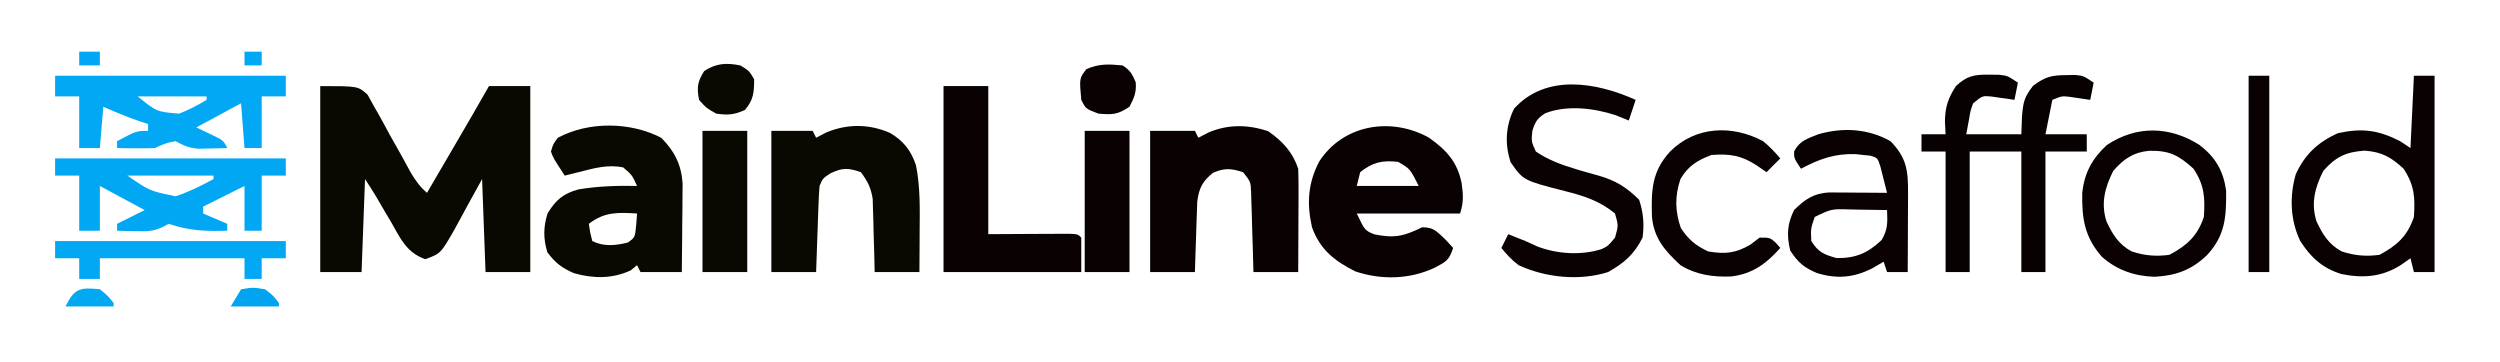
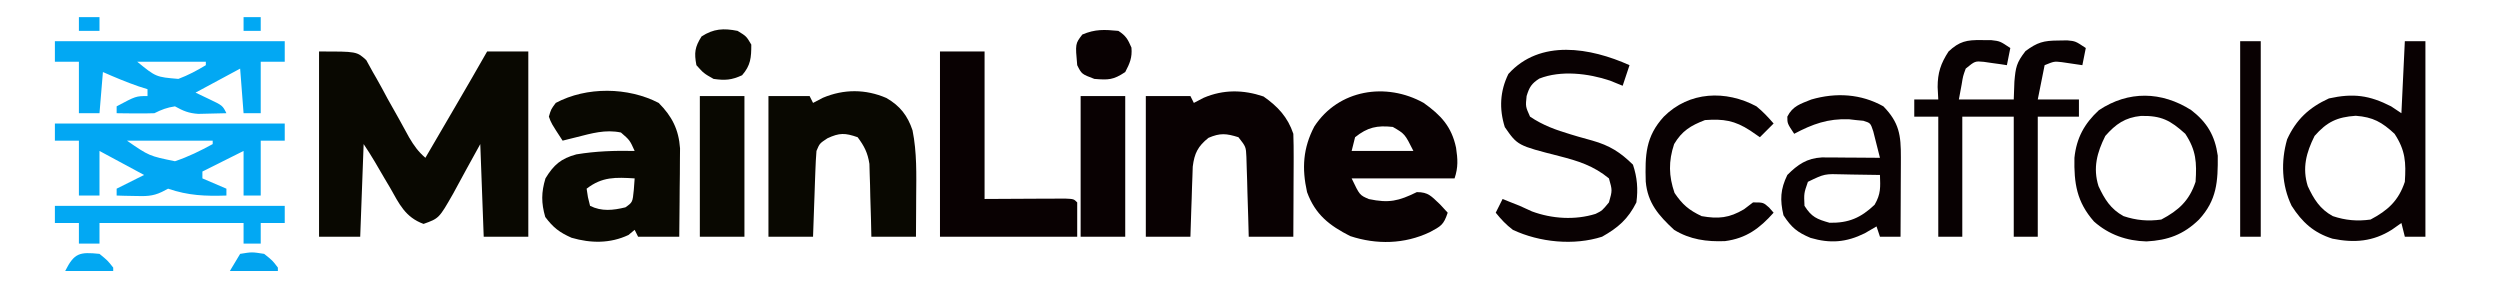
- <svg xmlns="http://www.w3.org/2000/svg" version="1.1" width="726" height="105">
+ <svg xmlns="http://www.w3.org/2000/svg" version="1.1" width="878" height="100" viewBox="0 10 726 83" preserveAspectRatio="xMinYMid meet">
  <path d="M0 0 C11 0 11 0 13.762 2.523 C14.397 3.677 15.033 4.831 15.688 6.02 C16.042 6.634 16.397 7.248 16.762 7.881 C17.882 9.839 18.941 11.822 20 13.812 C21.1 15.784 22.211 17.748 23.323 19.712 C24.325 21.494 25.3 23.291 26.273 25.089 C27.702 27.497 28.903 29.19 31 31 C33.251 27.146 35.5 23.292 37.75 19.438 C38.384 18.351 39.018 17.265 39.672 16.146 C42.805 10.778 45.929 5.405 49 0 C52.96 0 56.92 0 61 0 C61 17.82 61 35.64 61 54 C56.71 54 52.42 54 48 54 C47.67 45.09 47.34 36.18 47 27 C43.008 34.224 43.008 34.224 39.074 41.48 C34.978 48.649 34.978 48.649 30.461 50.27 C25.124 48.312 23.404 44.493 20.688 39.688 C20.163 38.806 19.639 37.925 19.1 37.018 C18.127 35.38 17.165 33.736 16.218 32.085 C15.206 30.353 14.113 28.669 13 27 C12.67 35.91 12.34 44.82 12 54 C8.04 54 4.08 54 0 54 C0 36.18 0 18.36 0 0 Z " fill="#090801" transform="translate(93,25)" />
  <path d="M0 0 C5.029 3.578 8.135 6.901 9.434 13.055 C9.932 16.417 10.084 18.748 9 22 C-0.9 22 -10.8 22 -21 22 C-18.671 26.881 -18.671 26.881 -15.984 28.031 C-10.11 29.264 -7.344 28.62 -2 26 C1.396 26 2.197 27.184 4.75 29.562 C5.864 30.769 5.864 30.769 7 32 C5.794 35.618 5.024 35.929 1.75 37.688 C-5.586 41.166 -13.725 41.364 -21.438 38.812 C-27.457 35.75 -31.6 32.568 -34 26 C-35.545 19.074 -35.191 13.176 -31.879 6.863 C-24.844 -3.919 -10.957 -6.111 0 0 Z M-20 10 C-20.33 11.32 -20.66 12.64 -21 14 C-15.06 14 -9.12 14 -3 14 C-5.501 9.024 -5.501 9.024 -9 7 C-13.595 6.501 -16.368 7.094 -20 10 Z " fill="#090102" transform="translate(415,40)" />
  <path d="M0 0 C3.872 3.872 5.842 7.754 6.227 13.23 C6.217 14.418 6.206 15.607 6.195 16.832 C6.189 18.124 6.182 19.417 6.176 20.748 C6.159 22.103 6.142 23.458 6.125 24.812 C6.115 26.187 6.106 27.561 6.098 28.936 C6.074 32.291 6.041 35.645 6 39 C2.04 39 -1.92 39 -6 39 C-6.33 38.34 -6.66 37.68 -7 37 C-7.598 37.495 -8.196 37.99 -8.812 38.5 C-14.128 41.001 -19.757 40.94 -25.387 39.309 C-28.896 37.758 -30.739 36.349 -33.062 33.25 C-34.244 29.155 -34.235 26.074 -33 22 C-30.58 18.024 -28.478 16.221 -24 15 C-18.296 14.049 -12.774 13.88 -7 14 C-8.421 10.857 -8.421 10.857 -11 8.625 C-15.56 7.675 -19.542 8.876 -24 10 C-24.762 10.189 -25.524 10.379 -26.309 10.574 C-26.867 10.715 -27.425 10.855 -28 11 C-31.32 5.922 -31.32 5.922 -32 4 C-31.391 1.875 -31.391 1.875 -30 0 C-21.001 -4.804 -8.922 -4.62 0 0 Z M-21 25 C-20.656 27.473 -20.656 27.473 -20 30 C-16.629 31.686 -13.286 31.313 -9.688 30.438 C-7.605 28.962 -7.605 28.962 -7.25 25.375 C-7.168 24.261 -7.085 23.148 -7 22 C-12.504 21.676 -16.437 21.467 -21 25 Z " fill="#090801" transform="translate(192,40)" />
  <path d="M0 0 C4.126 2.879 7.065 6.009 8.688 10.875 C8.771 13.159 8.795 15.445 8.785 17.73 C8.784 18.392 8.782 19.054 8.781 19.735 C8.775 21.844 8.763 23.953 8.75 26.062 C8.745 27.494 8.74 28.926 8.736 30.357 C8.726 33.863 8.707 37.369 8.688 40.875 C4.397 40.875 0.107 40.875 -4.312 40.875 C-4.361 39.033 -4.41 37.191 -4.461 35.293 C-4.536 32.883 -4.612 30.473 -4.688 28.062 C-4.718 26.848 -4.749 25.633 -4.781 24.381 C-4.82 23.217 -4.859 22.054 -4.898 20.855 C-4.93 19.782 -4.961 18.708 -4.994 17.602 C-5.128 14.659 -5.128 14.659 -7.312 11.875 C-10.853 10.773 -12.631 10.581 -16.062 12.062 C-19.123 14.528 -20.146 16.536 -20.631 20.44 C-20.663 21.383 -20.694 22.326 -20.727 23.297 C-20.785 24.834 -20.785 24.834 -20.844 26.402 C-20.89 27.998 -20.89 27.998 -20.938 29.625 C-20.996 31.243 -20.996 31.243 -21.055 32.895 C-21.149 35.554 -21.232 38.215 -21.312 40.875 C-25.602 40.875 -29.892 40.875 -34.312 40.875 C-34.312 27.345 -34.312 13.815 -34.312 -0.125 C-30.023 -0.125 -25.733 -0.125 -21.312 -0.125 C-20.983 0.535 -20.652 1.195 -20.312 1.875 C-19.364 1.38 -18.415 0.885 -17.438 0.375 C-11.686 -2.075 -5.871 -1.994 0 0 Z " fill="#090102" transform="translate(368.3125,38.125)" />
  <path d="M0 0 C3.955 2.269 6.187 5.122 7.625 9.438 C8.921 15.884 8.738 22.322 8.688 28.875 C8.683 29.988 8.678 31.101 8.674 32.248 C8.662 34.978 8.644 37.708 8.625 40.438 C4.335 40.438 0.045 40.438 -4.375 40.438 C-4.412 38.763 -4.45 37.089 -4.488 35.363 C-4.554 33.159 -4.62 30.954 -4.688 28.75 C-4.71 27.647 -4.733 26.544 -4.756 25.408 C-4.791 24.342 -4.827 23.275 -4.863 22.176 C-4.889 21.196 -4.916 20.217 -4.943 19.208 C-5.447 15.973 -6.421 14.051 -8.375 11.438 C-12.037 10.164 -13.657 10.103 -17.188 11.75 C-19.464 13.253 -19.464 13.253 -20.375 15.438 C-20.528 17.322 -20.625 19.212 -20.691 21.102 C-20.733 22.223 -20.775 23.345 -20.818 24.5 C-20.877 26.263 -20.877 26.263 -20.938 28.062 C-20.981 29.246 -21.024 30.429 -21.068 31.648 C-21.175 34.578 -21.275 37.508 -21.375 40.438 C-25.665 40.438 -29.955 40.438 -34.375 40.438 C-34.375 26.907 -34.375 13.377 -34.375 -0.562 C-30.415 -0.562 -26.455 -0.562 -22.375 -0.562 C-22.045 0.098 -21.715 0.757 -21.375 1.438 C-20.426 0.943 -19.477 0.448 -18.5 -0.062 C-12.421 -2.629 -6.066 -2.621 0 0 Z " fill="#090801" transform="translate(258.375,38.5625)" />
  <path d="M0 0 C1.425 0.006 1.425 0.006 2.879 0.012 C5.438 0.312 5.438 0.312 8.438 2.312 C8.107 3.962 7.777 5.612 7.438 7.312 C6.515 7.169 6.515 7.169 5.574 7.023 C4.362 6.857 4.362 6.857 3.125 6.688 C2.324 6.571 1.524 6.455 0.699 6.336 C-1.85 6.097 -1.85 6.097 -4.562 8.312 C-5.357 10.498 -5.357 10.498 -5.75 12.938 C-6.018 14.381 -6.286 15.825 -6.562 17.312 C-1.282 17.312 3.998 17.312 9.438 17.312 C9.53 14.745 9.53 14.745 9.625 12.125 C9.991 7.94 10.215 6.598 12.875 3.188 C16.362 0.636 18.106 0.156 22.375 0.125 C23.25 0.111 24.126 0.097 25.027 0.082 C27.438 0.312 27.438 0.312 30.438 2.312 C30.108 3.962 29.777 5.612 29.438 7.312 C27.452 7.02 25.466 6.727 23.48 6.434 C21.235 6.173 21.235 6.173 18.438 7.312 C17.777 10.613 17.117 13.912 16.438 17.312 C20.398 17.312 24.358 17.312 28.438 17.312 C28.438 18.962 28.438 20.613 28.438 22.312 C24.477 22.312 20.517 22.312 16.438 22.312 C16.438 33.862 16.438 45.413 16.438 57.312 C14.127 57.312 11.818 57.312 9.438 57.312 C9.438 45.763 9.438 34.212 9.438 22.312 C4.487 22.312 -0.463 22.312 -5.562 22.312 C-5.562 33.862 -5.562 45.413 -5.562 57.312 C-7.872 57.312 -10.182 57.312 -12.562 57.312 C-12.562 45.763 -12.562 34.212 -12.562 22.312 C-14.873 22.312 -17.183 22.312 -19.562 22.312 C-19.562 20.663 -19.562 19.012 -19.562 17.312 C-17.253 17.312 -14.943 17.312 -12.562 17.312 C-12.655 15.518 -12.655 15.518 -12.75 13.688 C-12.743 9.54 -11.859 6.839 -9.562 3.312 C-6.416 0.368 -4.266 -0.075 0 0 Z " fill="#080102" transform="translate(577.5625,21.6875)" />
  <path d="M0 0 C4.29 0 8.58 0 13 0 C13 14.19 13 28.38 13 43 C21.512 42.96 21.512 42.96 30.023 42.91 C31.603 42.906 31.603 42.906 33.215 42.902 C34.841 42.894 34.841 42.894 36.5 42.886 C39 43 39 43 40 44 C40 47.3 40 50.6 40 54 C26.8 54 13.6 54 0 54 C0 36.18 0 18.36 0 0 Z " fill="#090102" transform="translate(274,25)" />
  <path d="M0 0 C1.98 0 3.96 0 6 0 C6 18.81 6 37.62 6 57 C4.02 57 2.04 57 0 57 C-0.495 55.02 -0.495 55.02 -1 53 C-1.907 53.639 -2.815 54.279 -3.75 54.938 C-9.246 58.425 -14.711 58.875 -21.086 57.574 C-26.556 55.866 -29.925 52.799 -33 48 C-35.91 41.97 -36.168 35.047 -34.312 28.617 C-31.682 22.852 -27.918 19.332 -22.125 16.688 C-15.02 15.124 -10.352 15.762 -4 19 C-2.515 19.99 -2.515 19.99 -1 21 C-0.67 14.07 -0.34 7.14 0 0 Z M-26.312 27.625 C-28.734 32.469 -29.949 36.945 -28.301 42.25 C-26.535 46.047 -24.764 48.936 -21 51 C-17.274 52.242 -13.87 52.535 -10 52 C-4.898 49.305 -1.826 46.479 0 41 C0.368 35.381 0.192 31.843 -3 27 C-6.68 23.596 -9.265 22.131 -14.312 21.75 C-19.748 22.119 -22.708 23.533 -26.312 27.625 Z " fill="#090102" transform="translate(701,22)" />
  <path d="M0 0 C22.11 0 44.22 0 67 0 C67 1.98 67 3.96 67 6 C64.69 6 62.38 6 60 6 C60 10.95 60 15.9 60 21 C58.35 21 56.7 21 55 21 C54.67 16.71 54.34 12.42 54 8 C49.71 10.31 45.42 12.62 41 15 C42.299 15.619 43.599 16.238 44.938 16.875 C48.875 18.75 48.875 18.75 50 21 C48.25 21.054 46.5 21.093 44.75 21.125 C43.775 21.148 42.801 21.171 41.797 21.195 C38.951 20.997 37.459 20.349 35 19 C32.692 19.339 31.085 19.958 29 21 C27.126 21.07 25.25 21.084 23.375 21.062 C22.372 21.053 21.369 21.044 20.336 21.035 C19.565 21.024 18.794 21.012 18 21 C18 20.34 18 19.68 18 19 C23.625 16 23.625 16 27 16 C27 15.34 27 14.68 27 14 C26.154 13.732 25.309 13.464 24.438 13.188 C20.861 11.952 17.461 10.523 14 9 C13.67 12.96 13.34 16.92 13 21 C11.02 21 9.04 21 7 21 C7 16.05 7 11.1 7 6 C4.69 6 2.38 6 0 6 C0 4.02 0 2.04 0 0 Z M24 6 C29.473 10.454 29.473 10.454 36 11 C38.837 9.93 41.409 8.568 44 7 C44 6.67 44 6.34 44 6 C37.4 6 30.8 6 24 6 Z " fill="#02A8F3" transform="translate(16,22)" />
  <path d="M0 0 C22.11 0 44.22 0 67 0 C67 1.65 67 3.3 67 5 C64.69 5 62.38 5 60 5 C60 10.28 60 15.56 60 21 C58.35 21 56.7 21 55 21 C55 16.71 55 12.42 55 8 C51.04 9.98 47.08 11.96 43 14 C43 14.66 43 15.32 43 16 C45.31 16.99 47.62 17.98 50 19 C50 19.66 50 20.32 50 21 C43.795 21.199 38.912 21.019 33 19 C32.406 19.309 31.811 19.619 31.199 19.938 C28.409 21.285 26.332 21.198 23.25 21.125 C22.265 21.107 21.28 21.089 20.266 21.07 C19.518 21.047 18.77 21.024 18 21 C18 20.34 18 19.68 18 19 C20.64 17.68 23.28 16.36 26 15 C21.71 12.69 17.42 10.38 13 8 C13 12.29 13 16.58 13 21 C11.02 21 9.04 21 7 21 C7 15.72 7 10.44 7 5 C4.69 5 2.38 5 0 5 C0 3.35 0 1.7 0 0 Z M21 5 C27.489 9.468 27.489 9.468 35 11 C38.881 9.706 42.414 7.957 46 6 C46 5.67 46 5.34 46 5 C37.75 5 29.5 5 21 5 Z " fill="#02A7F3" transform="translate(16,46)" />
  <path d="M0 0 C-0.66 1.98 -1.32 3.96 -2 6 C-3.217 5.505 -4.434 5.01 -5.688 4.5 C-11.991 2.389 -19.998 1.419 -26.305 3.91 C-28.578 5.371 -29.21 6.414 -30 9 C-30.323 12.065 -30.323 12.065 -29 15 C-25.215 17.549 -21.462 18.883 -17.121 20.18 C-16.424 20.388 -15.728 20.597 -15.01 20.812 C-13.616 21.221 -12.216 21.613 -10.812 21.987 C-5.818 23.41 -2.719 25.343 1 29 C2.244 32.731 2.522 36.126 2 40 C-0.418 44.837 -3.316 47.365 -8 50 C-16.233 52.645 -26.235 51.634 -34 48 C-36.031 46.46 -37.381 44.997 -39 43 C-38.34 41.68 -37.68 40.36 -37 39 C-36.34 39.268 -35.68 39.536 -35 39.812 C-34.01 40.204 -33.02 40.596 -32 41 C-30.824 41.536 -29.649 42.072 -28.438 42.625 C-22.596 44.787 -15.882 45.212 -9.898 43.344 C-7.978 42.402 -7.978 42.402 -6 40 C-5 36.5 -5 36.5 -6 33 C-10.496 29.314 -14.994 27.903 -20.5 26.5 C-32.632 23.408 -32.632 23.408 -36.352 18.055 C-38.039 12.707 -37.766 7.56 -35.312 2.562 C-26.068 -7.681 -11.398 -5.116 0 0 Z " fill="#090102" transform="translate(475,29)" />
  <path d="M0 0 C4.624 4.743 5.125 8.395 5.098 14.855 C5.096 15.517 5.095 16.179 5.093 16.86 C5.088 18.969 5.075 21.078 5.062 23.188 C5.057 24.619 5.053 26.051 5.049 27.482 C5.038 30.988 5.021 34.494 5 38 C3.02 38 1.04 38 -1 38 C-1.33 37.01 -1.66 36.02 -2 35 C-3.134 35.66 -4.269 36.32 -5.438 37 C-10.813 39.654 -15.483 40.035 -21.242 38.34 C-25.124 36.698 -26.777 35.342 -29.125 31.75 C-30.179 27.235 -30.025 24.177 -28 20 C-24.955 16.955 -22.317 15.126 -17.915 14.886 C-17.135 14.892 -16.355 14.897 -15.551 14.902 C-14.703 14.906 -13.856 14.909 -12.982 14.912 C-12.101 14.92 -11.22 14.929 -10.312 14.938 C-8.973 14.944 -8.973 14.944 -7.607 14.951 C-5.405 14.963 -3.202 14.979 -1 15 C-1.396 13.349 -1.817 11.704 -2.25 10.062 C-2.482 9.146 -2.714 8.229 -2.953 7.285 C-3.755 4.861 -3.755 4.861 -5.848 4.203 C-6.558 4.136 -7.268 4.069 -8 4 C-8.674 3.921 -9.348 3.843 -10.043 3.762 C-16.195 3.549 -20.595 5.138 -26 8 C-28 5 -28 5 -28 3 C-26.443 -0.114 -24.153 -0.727 -21 -2 C-13.83 -4.076 -6.532 -3.664 0 0 Z M-22 22 C-23.172 25.368 -23.172 25.368 -23 29 C-20.938 32.264 -19.394 32.888 -15.688 33.938 C-10.131 34.032 -6.583 32.502 -2.562 28.688 C-0.716 25.512 -0.876 23.608 -1 20 C-3.75 19.946 -6.499 19.906 -9.25 19.875 C-10.416 19.85 -10.416 19.85 -11.605 19.824 C-17.146 19.651 -17.146 19.651 -22 22 Z " fill="#090102" transform="translate(549,41)" />
  <path d="M0 0 C4.642 3.562 6.931 7.494 7.734 13.266 C7.802 20.812 7.499 26.205 2.266 31.898 C-2.24 36.288 -6.827 37.949 -13.047 38.273 C-18.8 38.118 -24.001 36.326 -28.34 32.473 C-33.398 26.732 -34.192 21.307 -34.047 13.906 C-33.447 8.134 -31.162 3.945 -26.922 0.023 C-18.281 -5.737 -8.631 -5.482 0 0 Z M-25.047 7.523 C-27.469 12.367 -28.684 16.843 -27.035 22.148 C-25.269 25.945 -23.498 28.835 -19.734 30.898 C-16.008 32.14 -12.605 32.434 -8.734 31.898 C-3.632 29.203 -0.561 26.377 1.266 20.898 C1.634 15.28 1.458 11.741 -1.734 6.898 C-6.093 2.965 -8.695 1.58 -14.641 1.688 C-19.313 2.158 -22.004 4.07 -25.047 7.523 Z " fill="#090102" transform="translate(638.7344,42.10156)" />
  <path d="M0 0 C1.912 1.552 3.38 3.127 5 5 C3.68 6.32 2.36 7.64 1 9 C0.072 8.361 -0.856 7.721 -1.812 7.062 C-6.411 4.087 -9.573 3.632 -15 4 C-19.158 5.599 -21.712 7.147 -24 11 C-25.67 16.01 -25.578 20.33 -23.875 25.25 C-21.541 28.673 -19.745 30.197 -16 32 C-11.102 32.86 -7.936 32.555 -3.625 30 C-2.759 29.34 -1.893 28.68 -1 28 C2 28 2 28 3.688 29.5 C4.121 29.995 4.554 30.49 5 31 C0.921 35.574 -2.95 38.467 -9.168 39.285 C-14.504 39.496 -19.403 38.835 -24 36 C-28.502 31.821 -31.714 28.214 -32.273 21.926 C-32.49 14.232 -32.331 8.815 -27 3 C-19.601 -4.399 -8.941 -4.789 0 0 Z " fill="#090102" transform="translate(512,41)" />
  <path d="M0 0 C4.29 0 8.58 0 13 0 C13 13.53 13 27.06 13 41 C8.71 41 4.42 41 0 41 C0 27.47 0 13.94 0 0 Z " fill="#090102" transform="translate(315,38)" />
  <path d="M0 0 C4.29 0 8.58 0 13 0 C13 13.53 13 27.06 13 41 C8.71 41 4.42 41 0 41 C0 27.47 0 13.94 0 0 Z " fill="#090801" transform="translate(204,38)" />
  <path d="M0 0 C22.11 0 44.22 0 67 0 C67 1.65 67 3.3 67 5 C64.69 5 62.38 5 60 5 C60 6.98 60 8.96 60 11 C58.35 11 56.7 11 55 11 C55 9.02 55 7.04 55 5 C41.14 5 27.28 5 13 5 C13 6.98 13 8.96 13 11 C11.02 11 9.04 11 7 11 C7 9.02 7 7.04 7 5 C4.69 5 2.38 5 0 5 C0 3.35 0 1.7 0 0 Z " fill="#02A8F3" transform="translate(16,70)" />
  <path d="M0 0 C1.98 0 3.96 0 6 0 C6 18.81 6 37.62 6 57 C4.02 57 2.04 57 0 57 C0 38.19 0 19.38 0 0 Z " fill="#090102" transform="translate(653,22)" />
  <path d="M0 0 C2.562 1.562 2.562 1.562 4 4 C4 7.788 3.837 10.039 1.312 12.938 C-1.753 14.346 -3.656 14.478 -7 14 C-9.875 12.375 -9.875 12.375 -12 10 C-12.679 6.377 -12.469 4.743 -10.5 1.625 C-6.988 -0.658 -4.076 -0.809 0 0 Z " fill="#090801" transform="translate(215,19)" />
  <path d="M0 0 C2.232 1.44 2.772 2.473 3.812 4.875 C4.067 7.76 3.339 9.455 2 12 C-1.488 14.325 -2.901 14.335 -7 14 C-10.7 12.6 -10.7 12.6 -12 10 C-12.569 3.736 -12.569 3.736 -10.5 1.062 C-6.745 -0.533 -4.081 -0.389 0 0 Z " fill="#090102" transform="translate(326,19)" />
  <path d="M0 0 C3.438 -0.562 3.438 -0.562 7 0 C9.438 1.938 9.438 1.938 11 4 C11 4.33 11 4.66 11 5 C6.38 5 1.76 5 -3 5 C-2.01 3.35 -1.02 1.7 0 0 Z " fill="#02A4EF" transform="translate(70,84)" />
  <path d="M0 0 C2.375 1.938 2.375 1.938 4 4 C4 4.33 4 4.66 4 5 C-0.62 5 -5.24 5 -10 5 C-7.34 -0.319 -5.768 -0.577 0 0 Z " fill="#02A8F2" transform="translate(29,84)" />
  <path d="M0 0 C1.98 0 3.96 0 6 0 C6 1.32 6 2.64 6 4 C4.02 4 2.04 4 0 4 C0 2.68 0 1.36 0 0 Z " fill="#01A7F4" transform="translate(23,15)" />
  <path d="M0 0 C1.65 0 3.3 0 5 0 C5 1.32 5 2.64 5 4 C3.35 4 1.7 4 0 4 C0 2.68 0 1.36 0 0 Z " fill="#01A8F3" transform="translate(71,15)" />
</svg>
